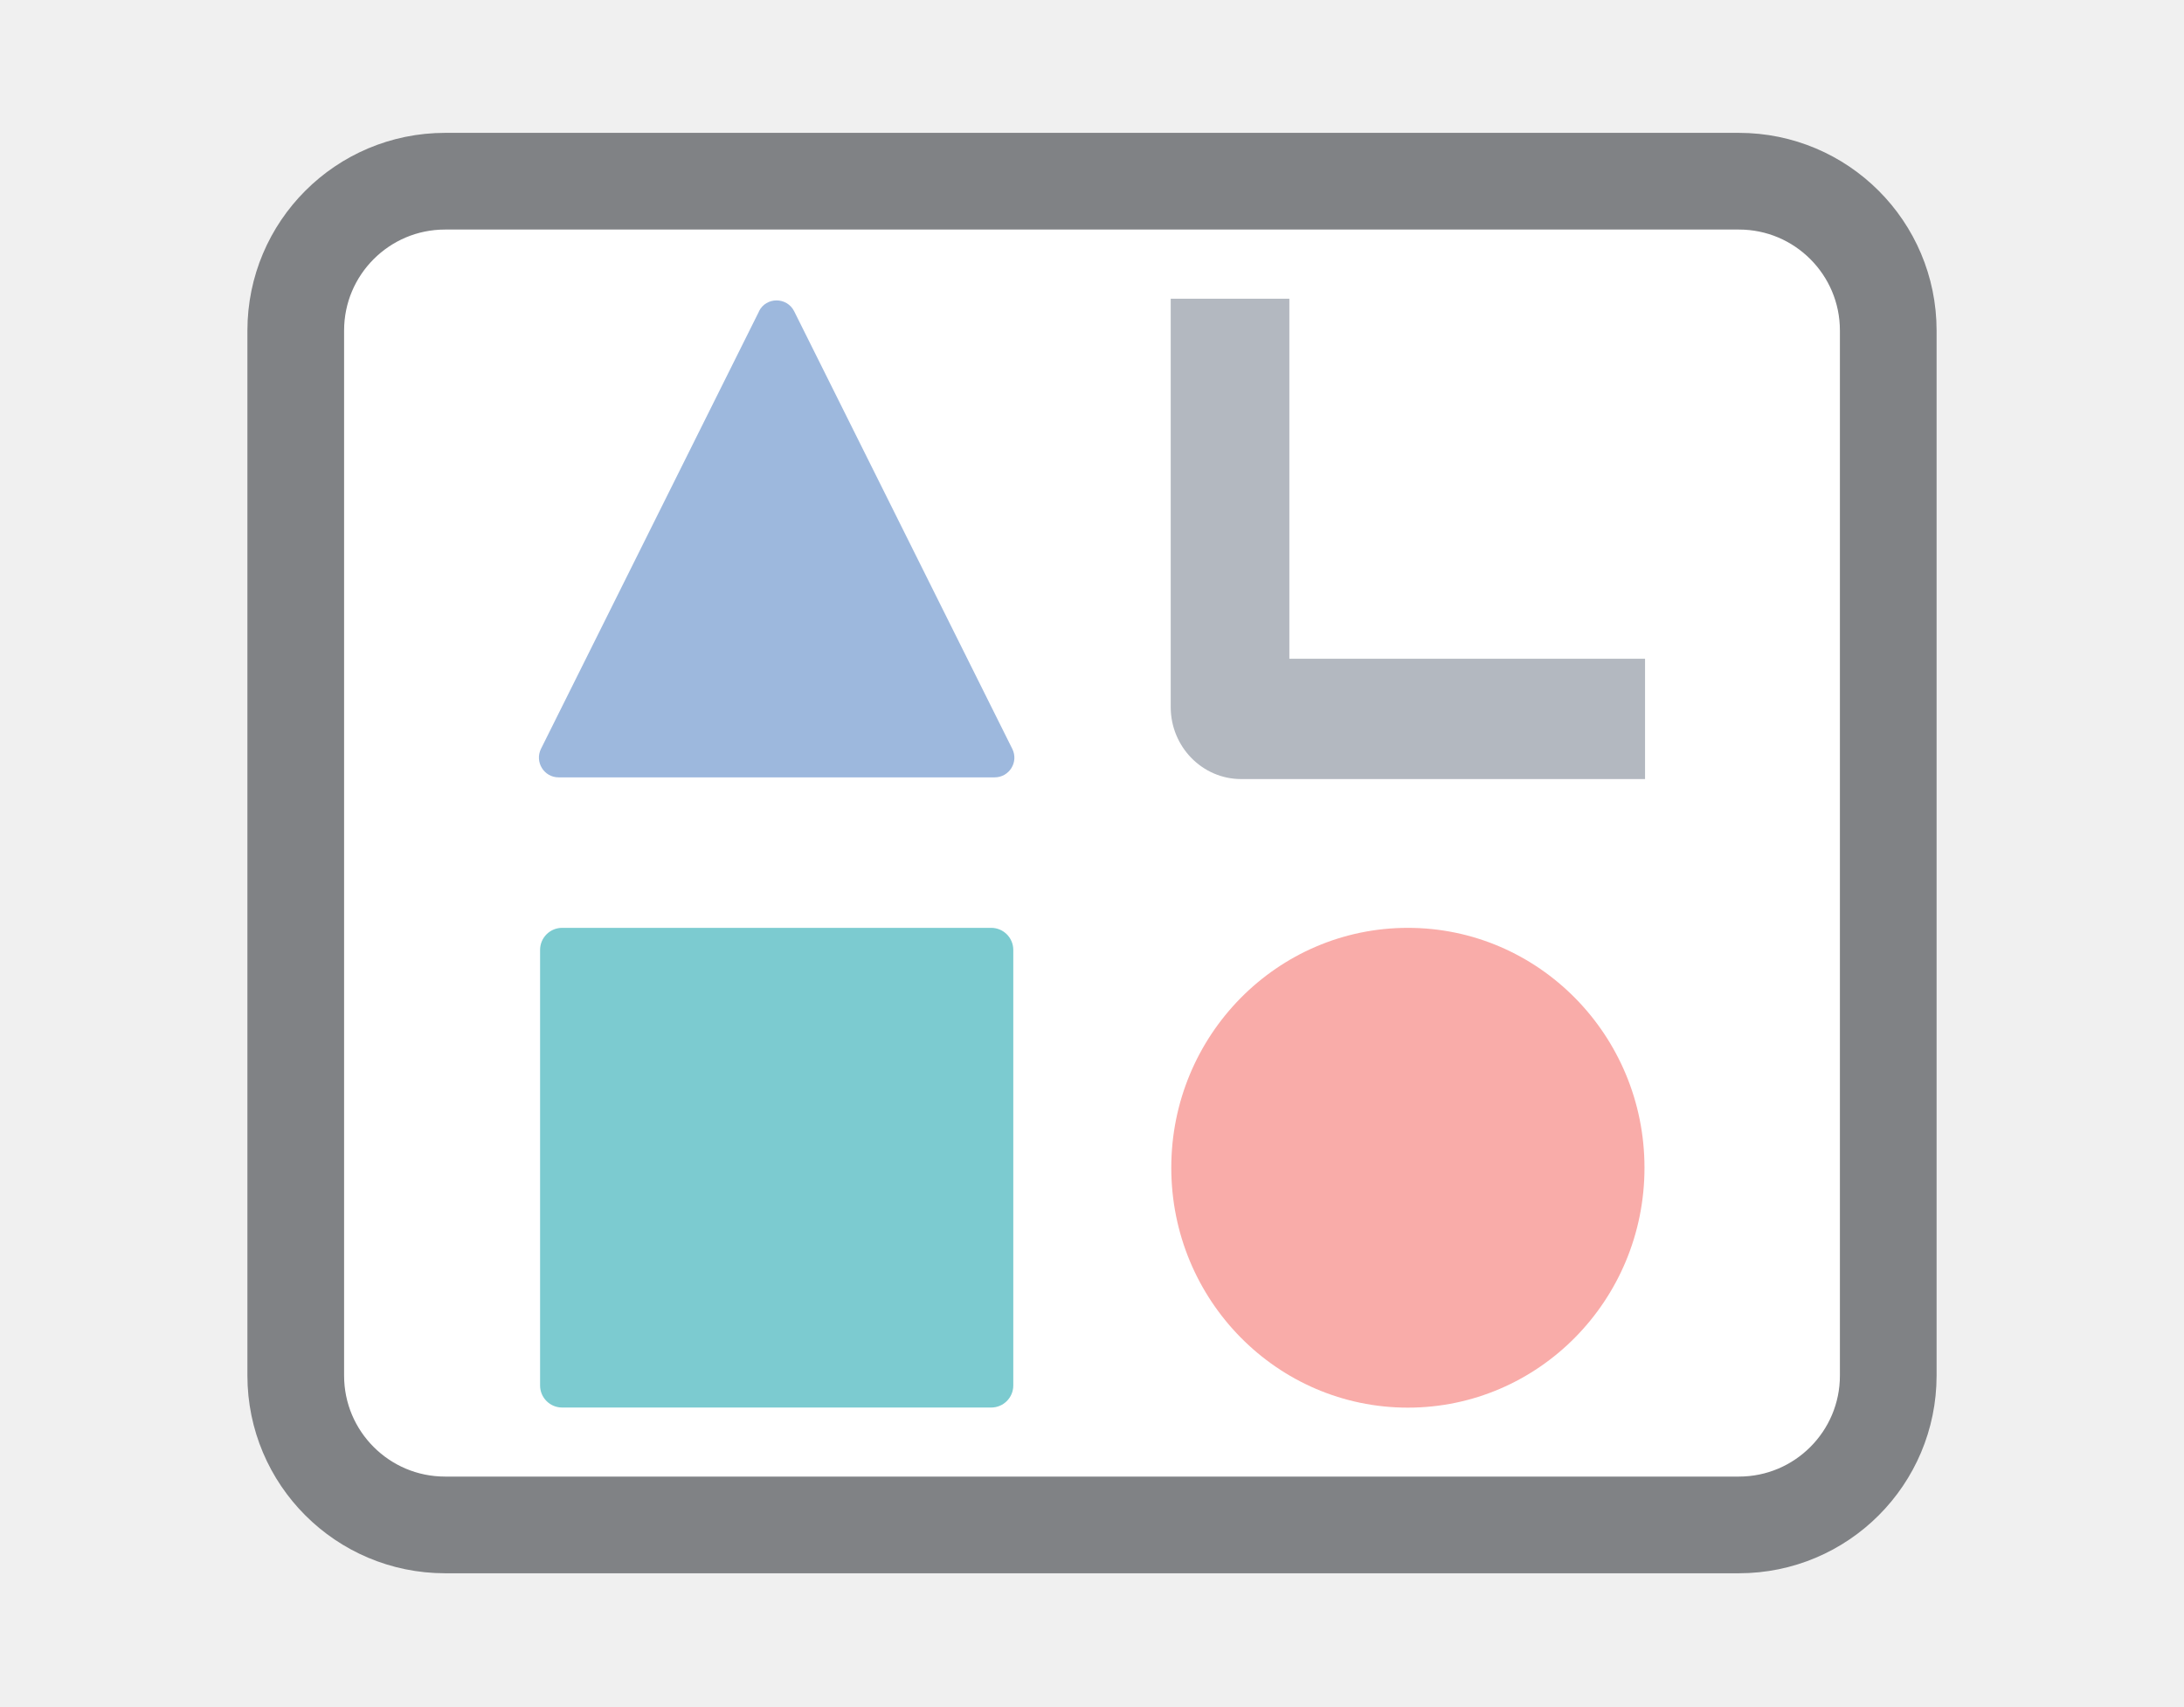
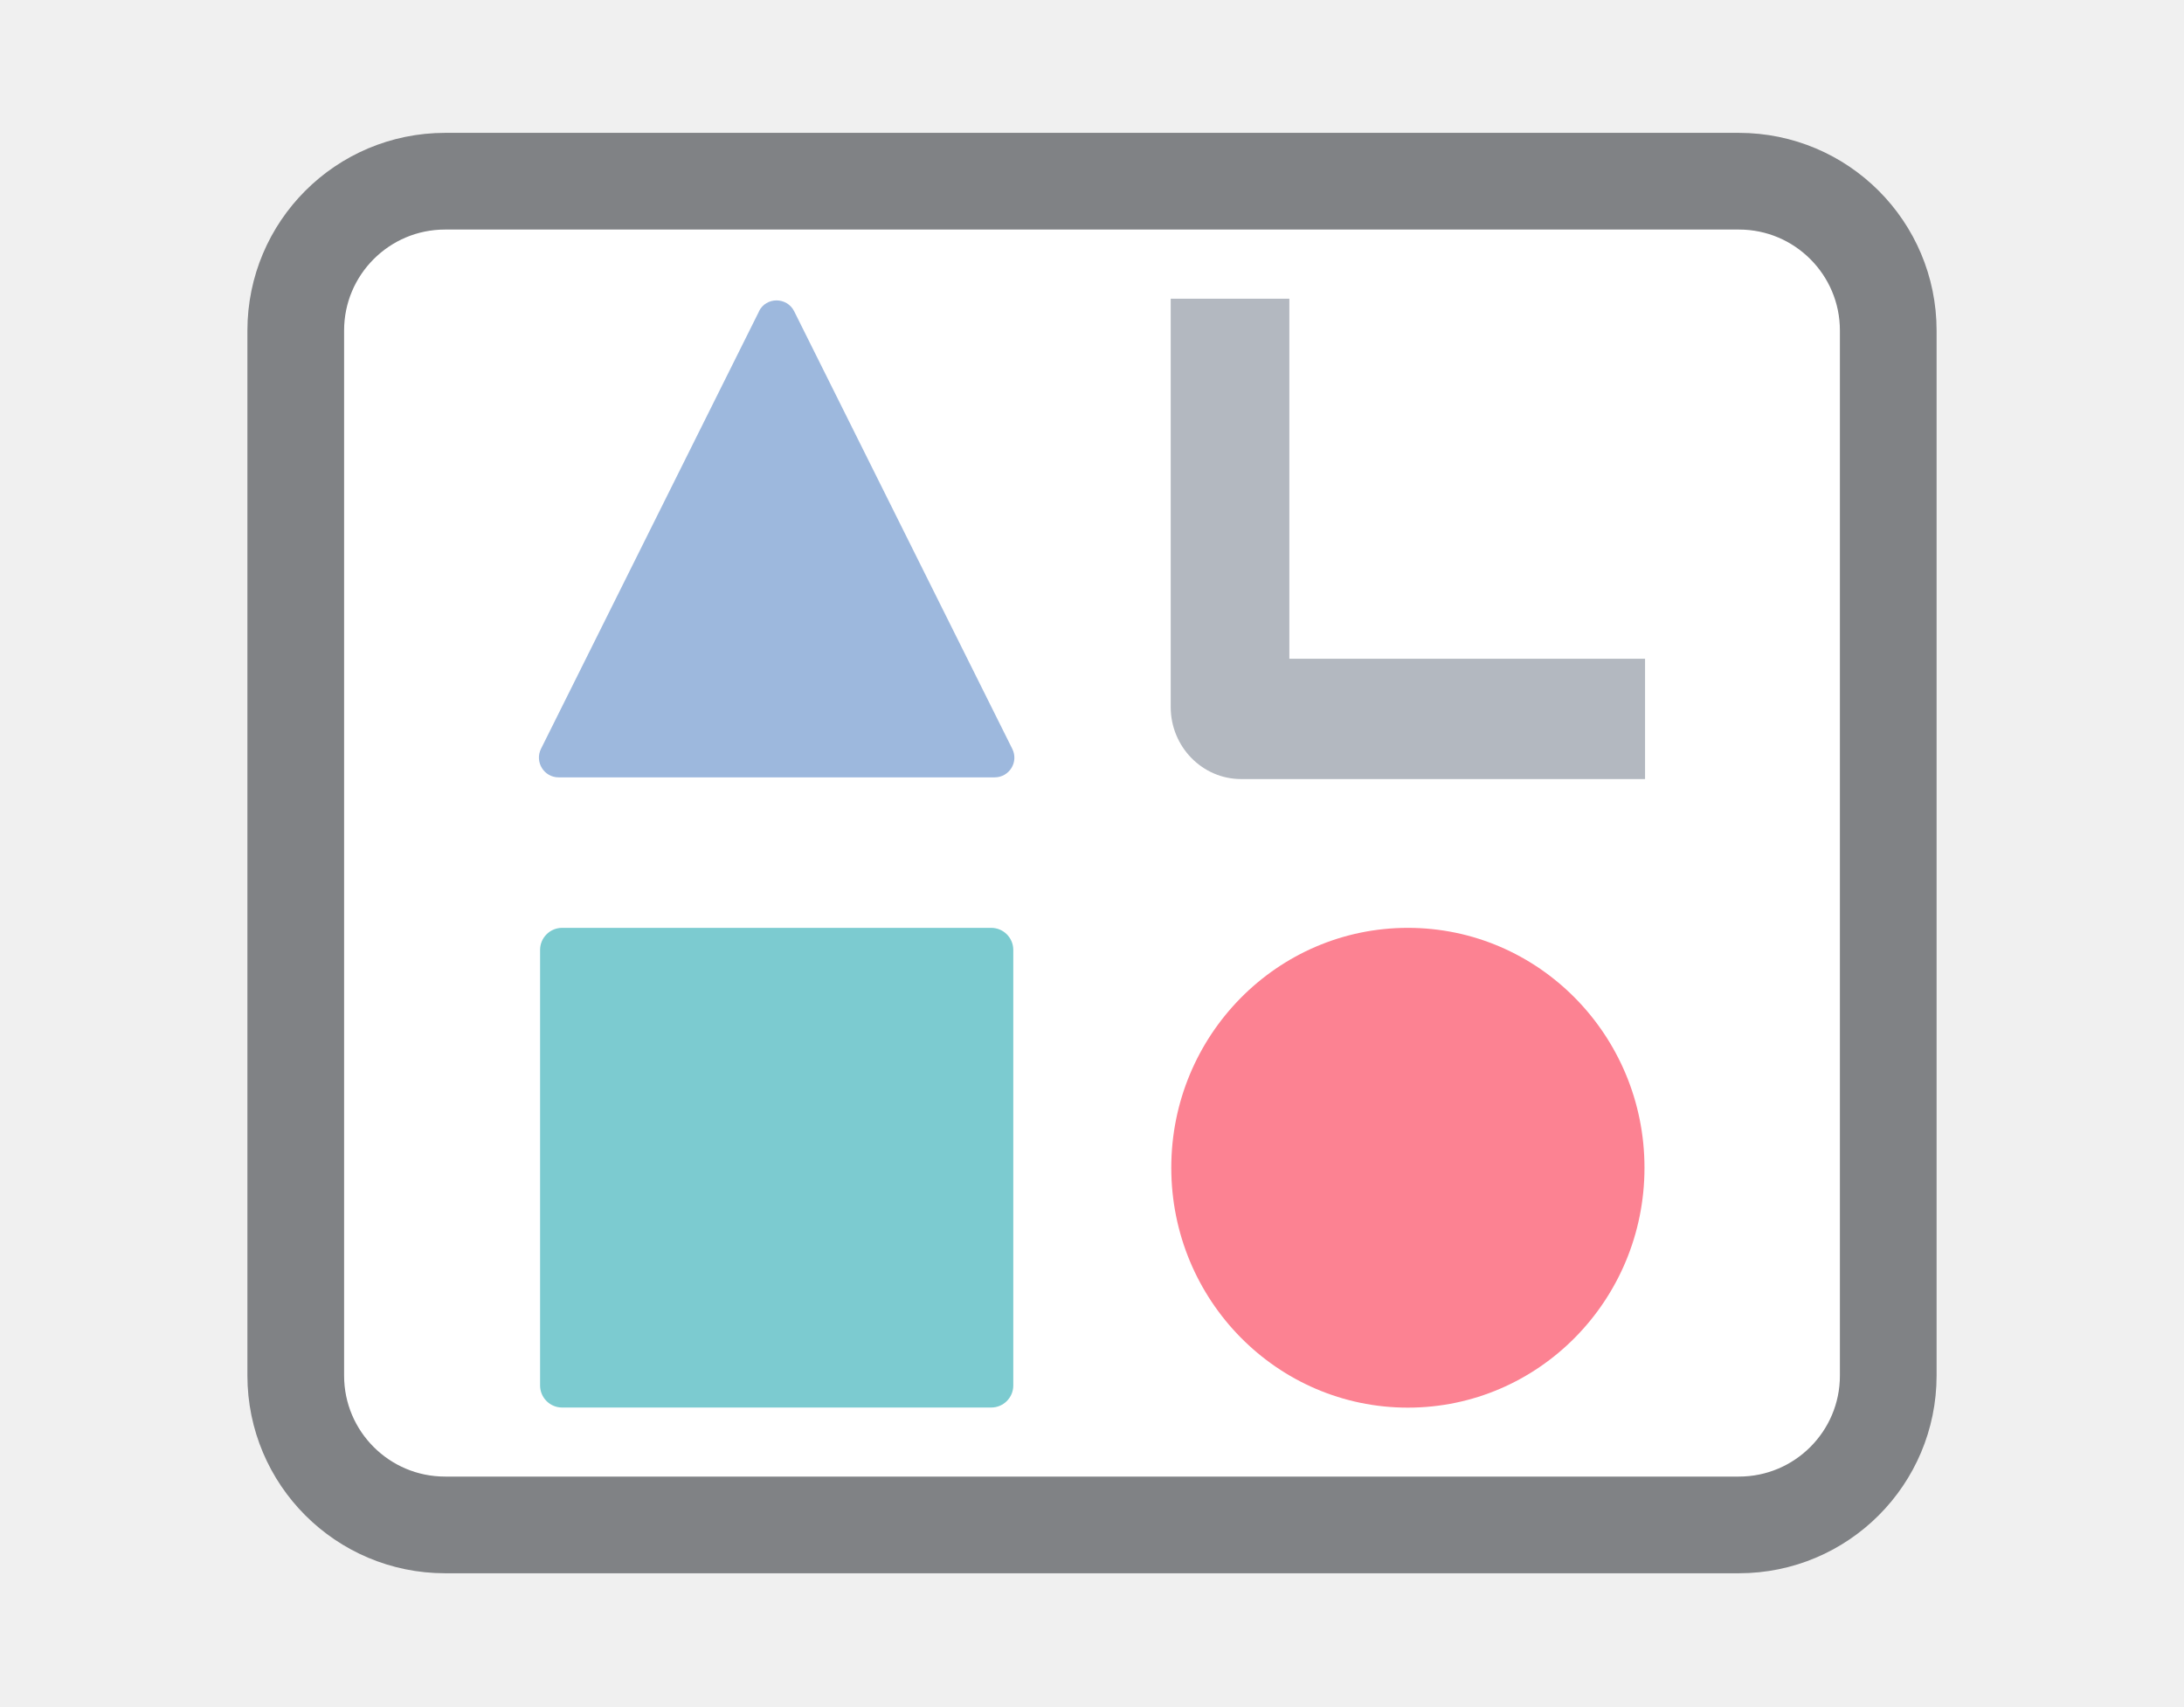
<svg xmlns="http://www.w3.org/2000/svg" id="Layer_1" version="1.1" viewBox="0 0 192 150">
  <defs>
    <style>
      .st0 {
        fill: #fff;
        stroke: #808285;
        stroke-miterlimit: 10;
        stroke-width: 8.5px;
      }

      .st1 {
        fill: #7ccbd0;
      }

      .st2 {
-         fill: #f9aca9;
+         fill: #b3b8c0;
      }

      .st3 {
-         fill: #b3b8c0;
+         fill: #9db8dd;
      }

      .st4 {
-         fill: #9db8dd;
+         fill: #fc8292;
      }
    </style>
  </defs>
  <rect class="st0" x="26" y="15.93" width="140" height="118.13" rx="13.13" ry="13.13" />
  <g id="_x35_12">
    <rect class="st1" x="47.48" y="81.57" width="41.6" height="42.17" rx="1.94" ry="1.94" />
-     <ellipse class="st2" cx="123.77" cy="102.66" rx="20.8" ry="21.09" />
-     <path class="st4" d="M66.73,27.37l-19.17,38.46c-.57,1.15.26,2.51,1.55,2.51h38.33c1.29,0,2.13-1.35,1.55-2.51l-19.17-38.46c-.64-1.28-2.47-1.28-3.1,0h0Z" />
-     <path class="st3" d="M144.62,68.49h-35.51c-3.41,0-6.19-2.84-6.19-6.33V26.26h10.43v31.65h31.27v10.58Z" />
+     <ellipse class="st4" cx="123.77" cy="102.66" rx="20.8" ry="21.09" />
+     <path class="st3" d="M66.73,27.37l-19.17,38.46c-.57,1.15.26,2.51,1.55,2.51h38.33c1.29,0,2.13-1.35,1.55-2.51l-19.17-38.46c-.64-1.28-2.47-1.28-3.1,0h0Z" />
+     <path class="st2" d="M144.62,68.49h-35.51c-3.41,0-6.19-2.84-6.19-6.33V26.26h10.43v31.65h31.27v10.58Z" />
  </g>
</svg>
